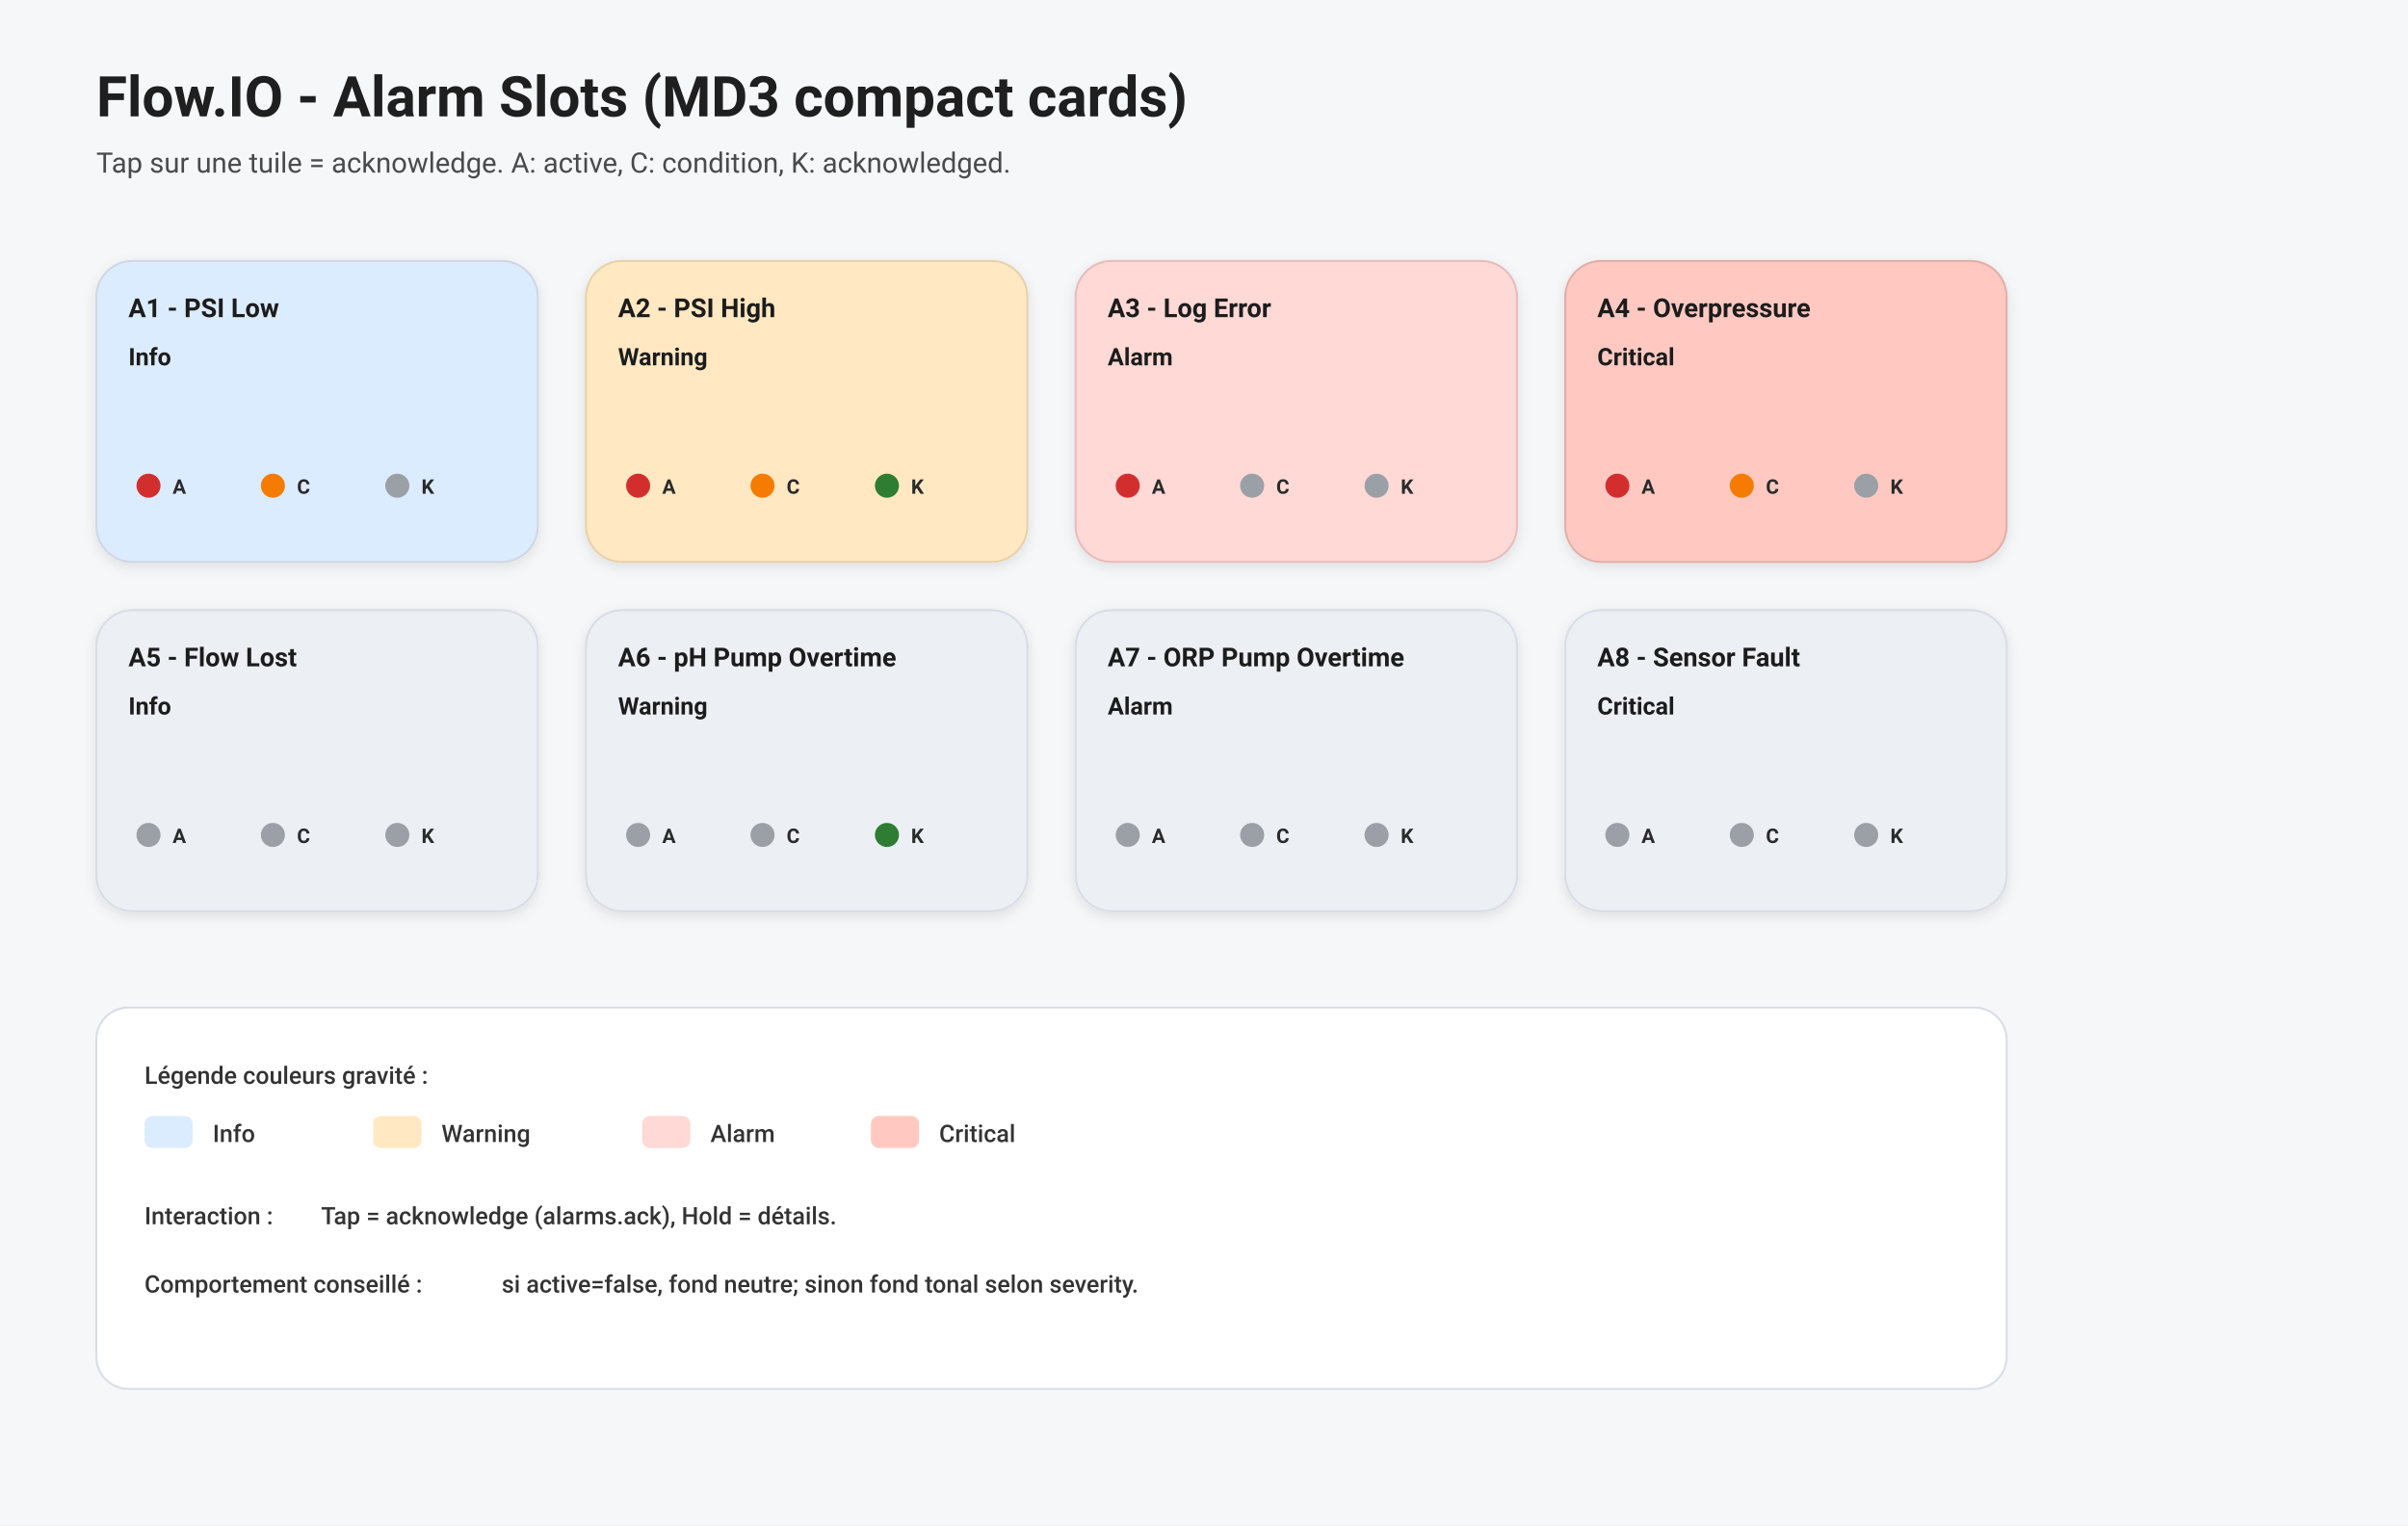
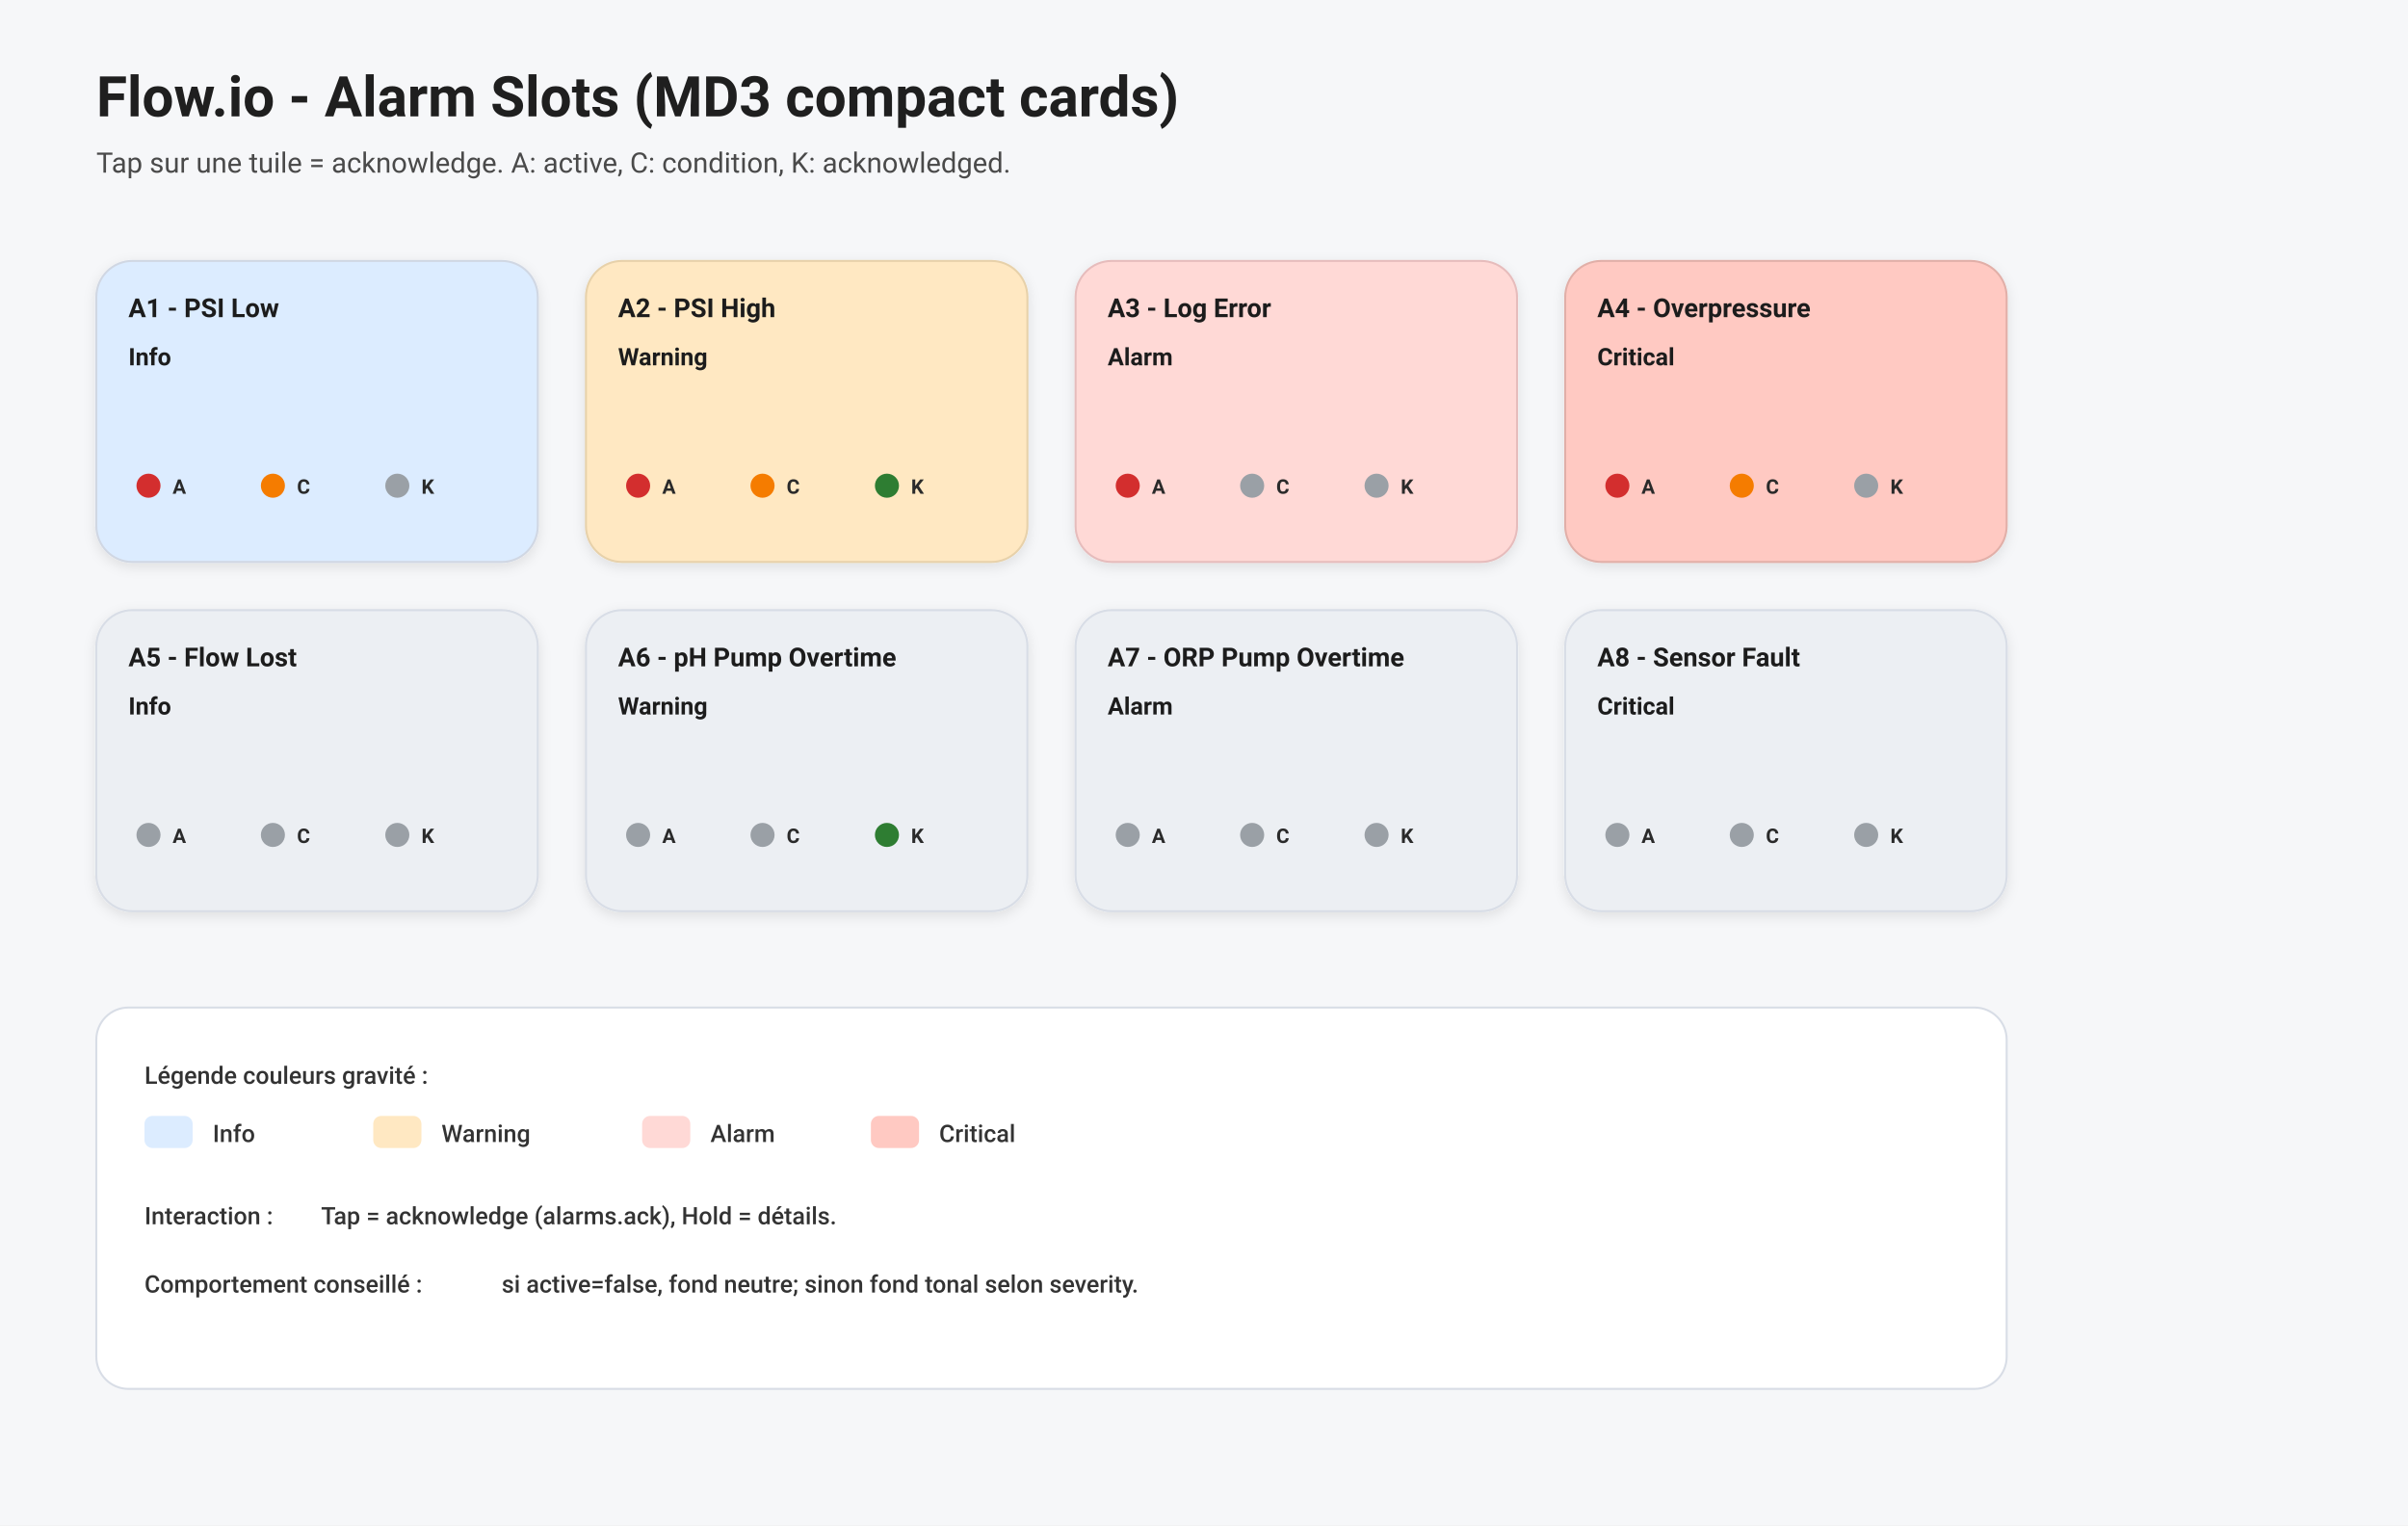
- <svg xmlns="http://www.w3.org/2000/svg" width="1200" height="760" viewBox="0 0 1200 760" role="img" aria-label="Flow.IO alarm tiles mockup">
+ <svg xmlns="http://www.w3.org/2000/svg" width="1200" height="760" viewBox="0 0 1200 760" role="img" aria-label="Flow.io alarm tiles mockup">
  <defs>
    <style>
      .title { font: 700 28px 'Segoe UI', Roboto, Arial, sans-serif; fill: #1f1f1f; }
      .subtitle { font: 400 14px 'Segoe UI', Roboto, Arial, sans-serif; fill: #4a4a4a; }
      .name { font: 700 13px 'Segoe UI', Roboto, Arial, sans-serif; fill: #1f1f1f; }
      .sev { font: 600 12px 'Segoe UI', Roboto, Arial, sans-serif; fill: #1f1f1f; }
      .flag { font: 600 10px 'Segoe UI', Roboto, Arial, sans-serif; fill: #2b2b2b; }
      .legend { font: 500 12px 'Segoe UI', Roboto, Arial, sans-serif; fill: #333; }
    </style>
    <filter id="softShadow" x="-20%" y="-20%" width="140%" height="140%">
      <feDropShadow dx="0" dy="2" stdDeviation="3" flood-color="#000" flood-opacity="0.10" />
    </filter>
  </defs>
  <rect x="0" y="0" width="1200" height="760" fill="#f6f7f9" />
-   <text x="48" y="58" class="title">Flow.IO - Alarm Slots (MD3 compact cards)</text>
+   <text x="48" y="58" class="title">Flow.io - Alarm Slots (MD3 compact cards)</text>
  <text x="48" y="86" class="subtitle">Tap sur une tuile = acknowledge. A: active, C: condition, K: acknowledged.</text>
  <g transform="translate(48,130)" filter="url(#softShadow)">
    <rect width="220" height="150" rx="18" fill="#dcecff" stroke="#d0d7e3" />
    <text x="16" y="28" class="name">A1 - PSI Low</text>
    <text x="16" y="52" class="sev">Info</text>
    <circle cx="26" cy="112" r="6" fill="#d32f2f" />
    <text x="38" y="116" class="flag">A</text>
    <circle cx="88" cy="112" r="6" fill="#f57c00" />
    <text x="100" y="116" class="flag">C</text>
    <circle cx="150" cy="112" r="6" fill="#9aa0a6" />
    <text x="162" y="116" class="flag">K</text>
  </g>
  <g transform="translate(292,130)" filter="url(#softShadow)">
    <rect width="220" height="150" rx="18" fill="#ffe8c2" stroke="#e7d1aa" />
    <text x="16" y="28" class="name">A2 - PSI High</text>
    <text x="16" y="52" class="sev">Warning</text>
    <circle cx="26" cy="112" r="6" fill="#d32f2f" />
    <text x="38" y="116" class="flag">A</text>
    <circle cx="88" cy="112" r="6" fill="#f57c00" />
    <text x="100" y="116" class="flag">C</text>
    <circle cx="150" cy="112" r="6" fill="#2e7d32" />
    <text x="162" y="116" class="flag">K</text>
  </g>
  <g transform="translate(536,130)" filter="url(#softShadow)">
    <rect width="220" height="150" rx="18" fill="#ffd9d6" stroke="#e6bcbc" />
    <text x="16" y="28" class="name">A3 - Log Error</text>
    <text x="16" y="52" class="sev">Alarm</text>
    <circle cx="26" cy="112" r="6" fill="#d32f2f" />
    <text x="38" y="116" class="flag">A</text>
    <circle cx="88" cy="112" r="6" fill="#9aa0a6" />
    <text x="100" y="116" class="flag">C</text>
    <circle cx="150" cy="112" r="6" fill="#9aa0a6" />
    <text x="162" y="116" class="flag">K</text>
  </g>
  <g transform="translate(780,130)" filter="url(#softShadow)">
    <rect width="220" height="150" rx="18" fill="#ffc9c2" stroke="#e1afa8" />
    <text x="16" y="28" class="name">A4 - Overpressure</text>
    <text x="16" y="52" class="sev">Critical</text>
    <circle cx="26" cy="112" r="6" fill="#d32f2f" />
    <text x="38" y="116" class="flag">A</text>
    <circle cx="88" cy="112" r="6" fill="#f57c00" />
    <text x="100" y="116" class="flag">C</text>
    <circle cx="150" cy="112" r="6" fill="#9aa0a6" />
    <text x="162" y="116" class="flag">K</text>
  </g>
  <g transform="translate(48,304)" filter="url(#softShadow)">
    <rect width="220" height="150" rx="18" fill="#eceff3" stroke="#d8dde6" />
    <text x="16" y="28" class="name">A5 - Flow Lost</text>
    <text x="16" y="52" class="sev">Info</text>
    <circle cx="26" cy="112" r="6" fill="#9aa0a6" />
    <text x="38" y="116" class="flag">A</text>
    <circle cx="88" cy="112" r="6" fill="#9aa0a6" />
    <text x="100" y="116" class="flag">C</text>
    <circle cx="150" cy="112" r="6" fill="#9aa0a6" />
    <text x="162" y="116" class="flag">K</text>
  </g>
  <g transform="translate(292,304)" filter="url(#softShadow)">
    <rect width="220" height="150" rx="18" fill="#eceff3" stroke="#d8dde6" />
    <text x="16" y="28" class="name">A6 - pH Pump Overtime</text>
    <text x="16" y="52" class="sev">Warning</text>
    <circle cx="26" cy="112" r="6" fill="#9aa0a6" />
    <text x="38" y="116" class="flag">A</text>
    <circle cx="88" cy="112" r="6" fill="#9aa0a6" />
    <text x="100" y="116" class="flag">C</text>
    <circle cx="150" cy="112" r="6" fill="#2e7d32" />
    <text x="162" y="116" class="flag">K</text>
  </g>
  <g transform="translate(536,304)" filter="url(#softShadow)">
    <rect width="220" height="150" rx="18" fill="#eceff3" stroke="#d8dde6" />
    <text x="16" y="28" class="name">A7 - ORP Pump Overtime</text>
    <text x="16" y="52" class="sev">Alarm</text>
    <circle cx="26" cy="112" r="6" fill="#9aa0a6" />
    <text x="38" y="116" class="flag">A</text>
    <circle cx="88" cy="112" r="6" fill="#9aa0a6" />
    <text x="100" y="116" class="flag">C</text>
    <circle cx="150" cy="112" r="6" fill="#9aa0a6" />
    <text x="162" y="116" class="flag">K</text>
  </g>
  <g transform="translate(780,304)" filter="url(#softShadow)">
    <rect width="220" height="150" rx="18" fill="#eceff3" stroke="#d8dde6" />
    <text x="16" y="28" class="name">A8 - Sensor Fault</text>
    <text x="16" y="52" class="sev">Critical</text>
    <circle cx="26" cy="112" r="6" fill="#9aa0a6" />
    <text x="38" y="116" class="flag">A</text>
    <circle cx="88" cy="112" r="6" fill="#9aa0a6" />
    <text x="100" y="116" class="flag">C</text>
    <circle cx="150" cy="112" r="6" fill="#9aa0a6" />
    <text x="162" y="116" class="flag">K</text>
  </g>
  <rect x="48" y="502" width="952" height="190" rx="16" fill="#ffffff" stroke="#d8dde6" />
  <text x="72" y="540" class="legend">Légende couleurs gravité :</text>
  <rect x="72" y="556" width="24" height="16" rx="4" fill="#dcecff" />
  <text x="106" y="569" class="legend">Info</text>
  <rect x="186" y="556" width="24" height="16" rx="4" fill="#ffe8c2" />
  <text x="220" y="569" class="legend">Warning</text>
  <rect x="320" y="556" width="24" height="16" rx="4" fill="#ffd9d6" />
  <text x="354" y="569" class="legend">Alarm</text>
  <rect x="434" y="556" width="24" height="16" rx="4" fill="#ffc9c2" />
  <text x="468" y="569" class="legend">Critical</text>
  <text x="72" y="610" class="legend">Interaction :</text>
  <text x="160" y="610" class="legend">Tap = acknowledge (alarms.ack), Hold = détails.</text>
  <text x="72" y="644" class="legend">Comportement conseillé :</text>
  <text x="250" y="644" class="legend">si active=false, fond neutre; sinon fond tonal selon severity.</text>
</svg>
